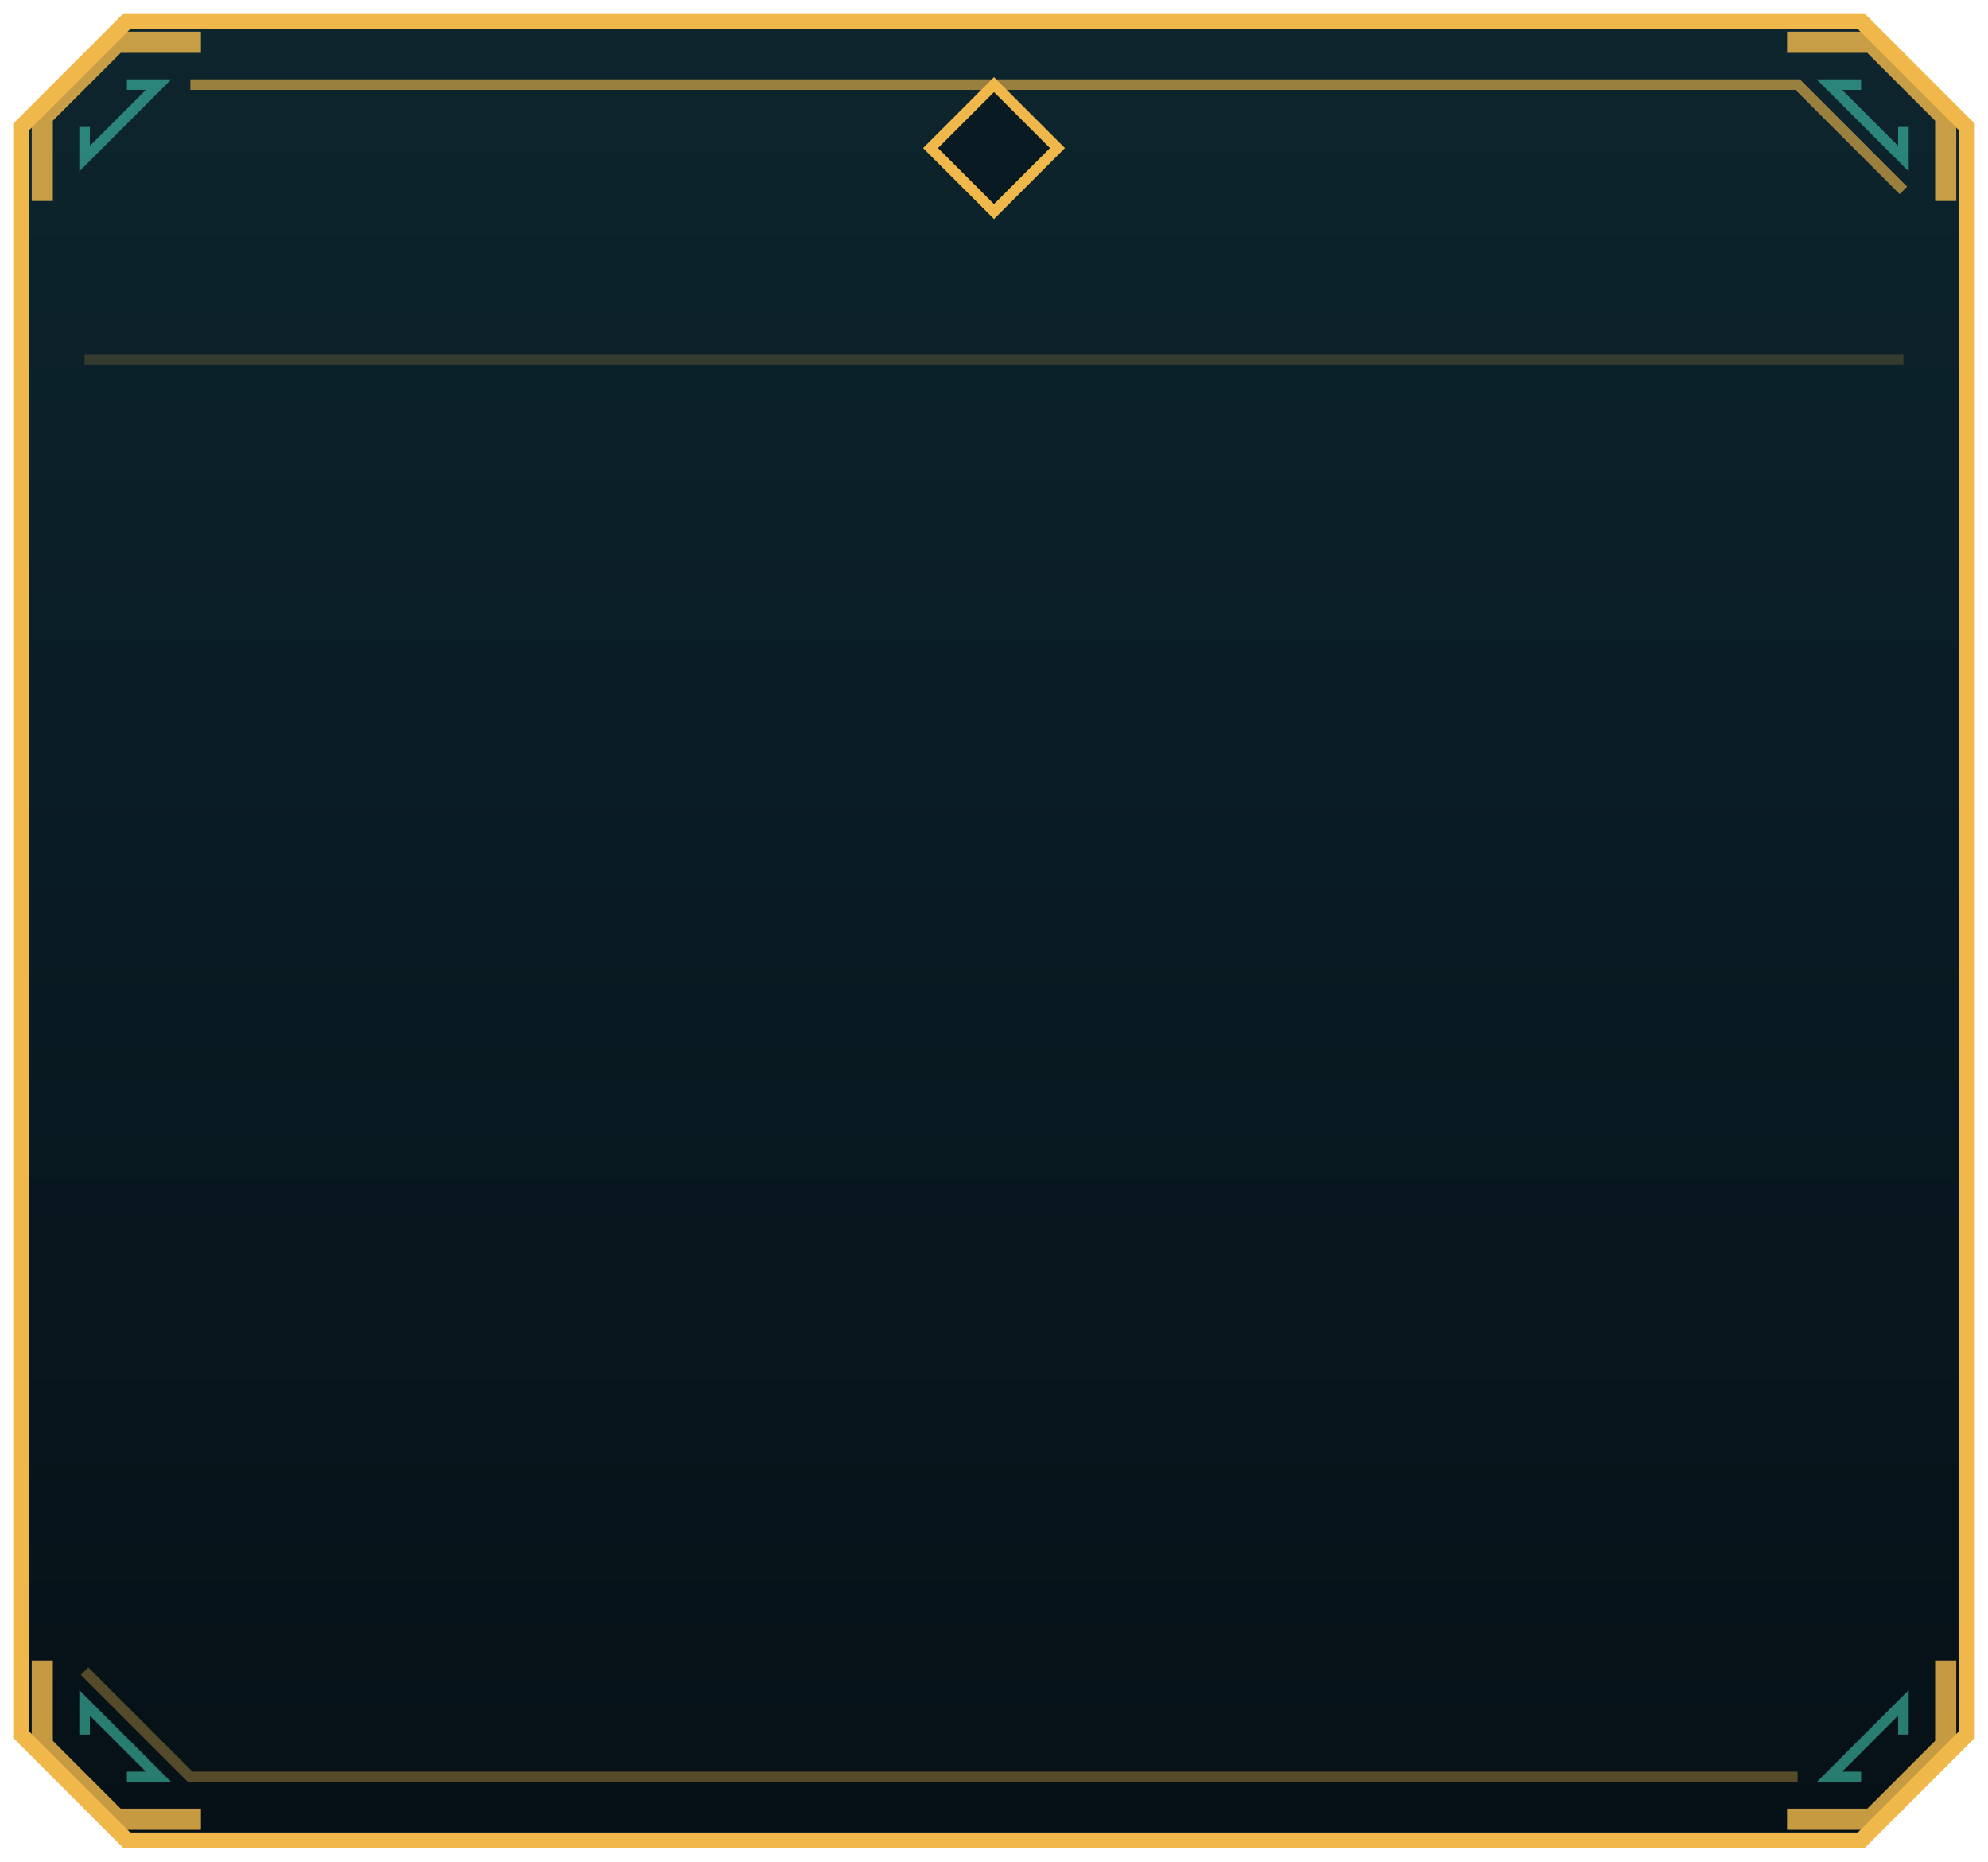
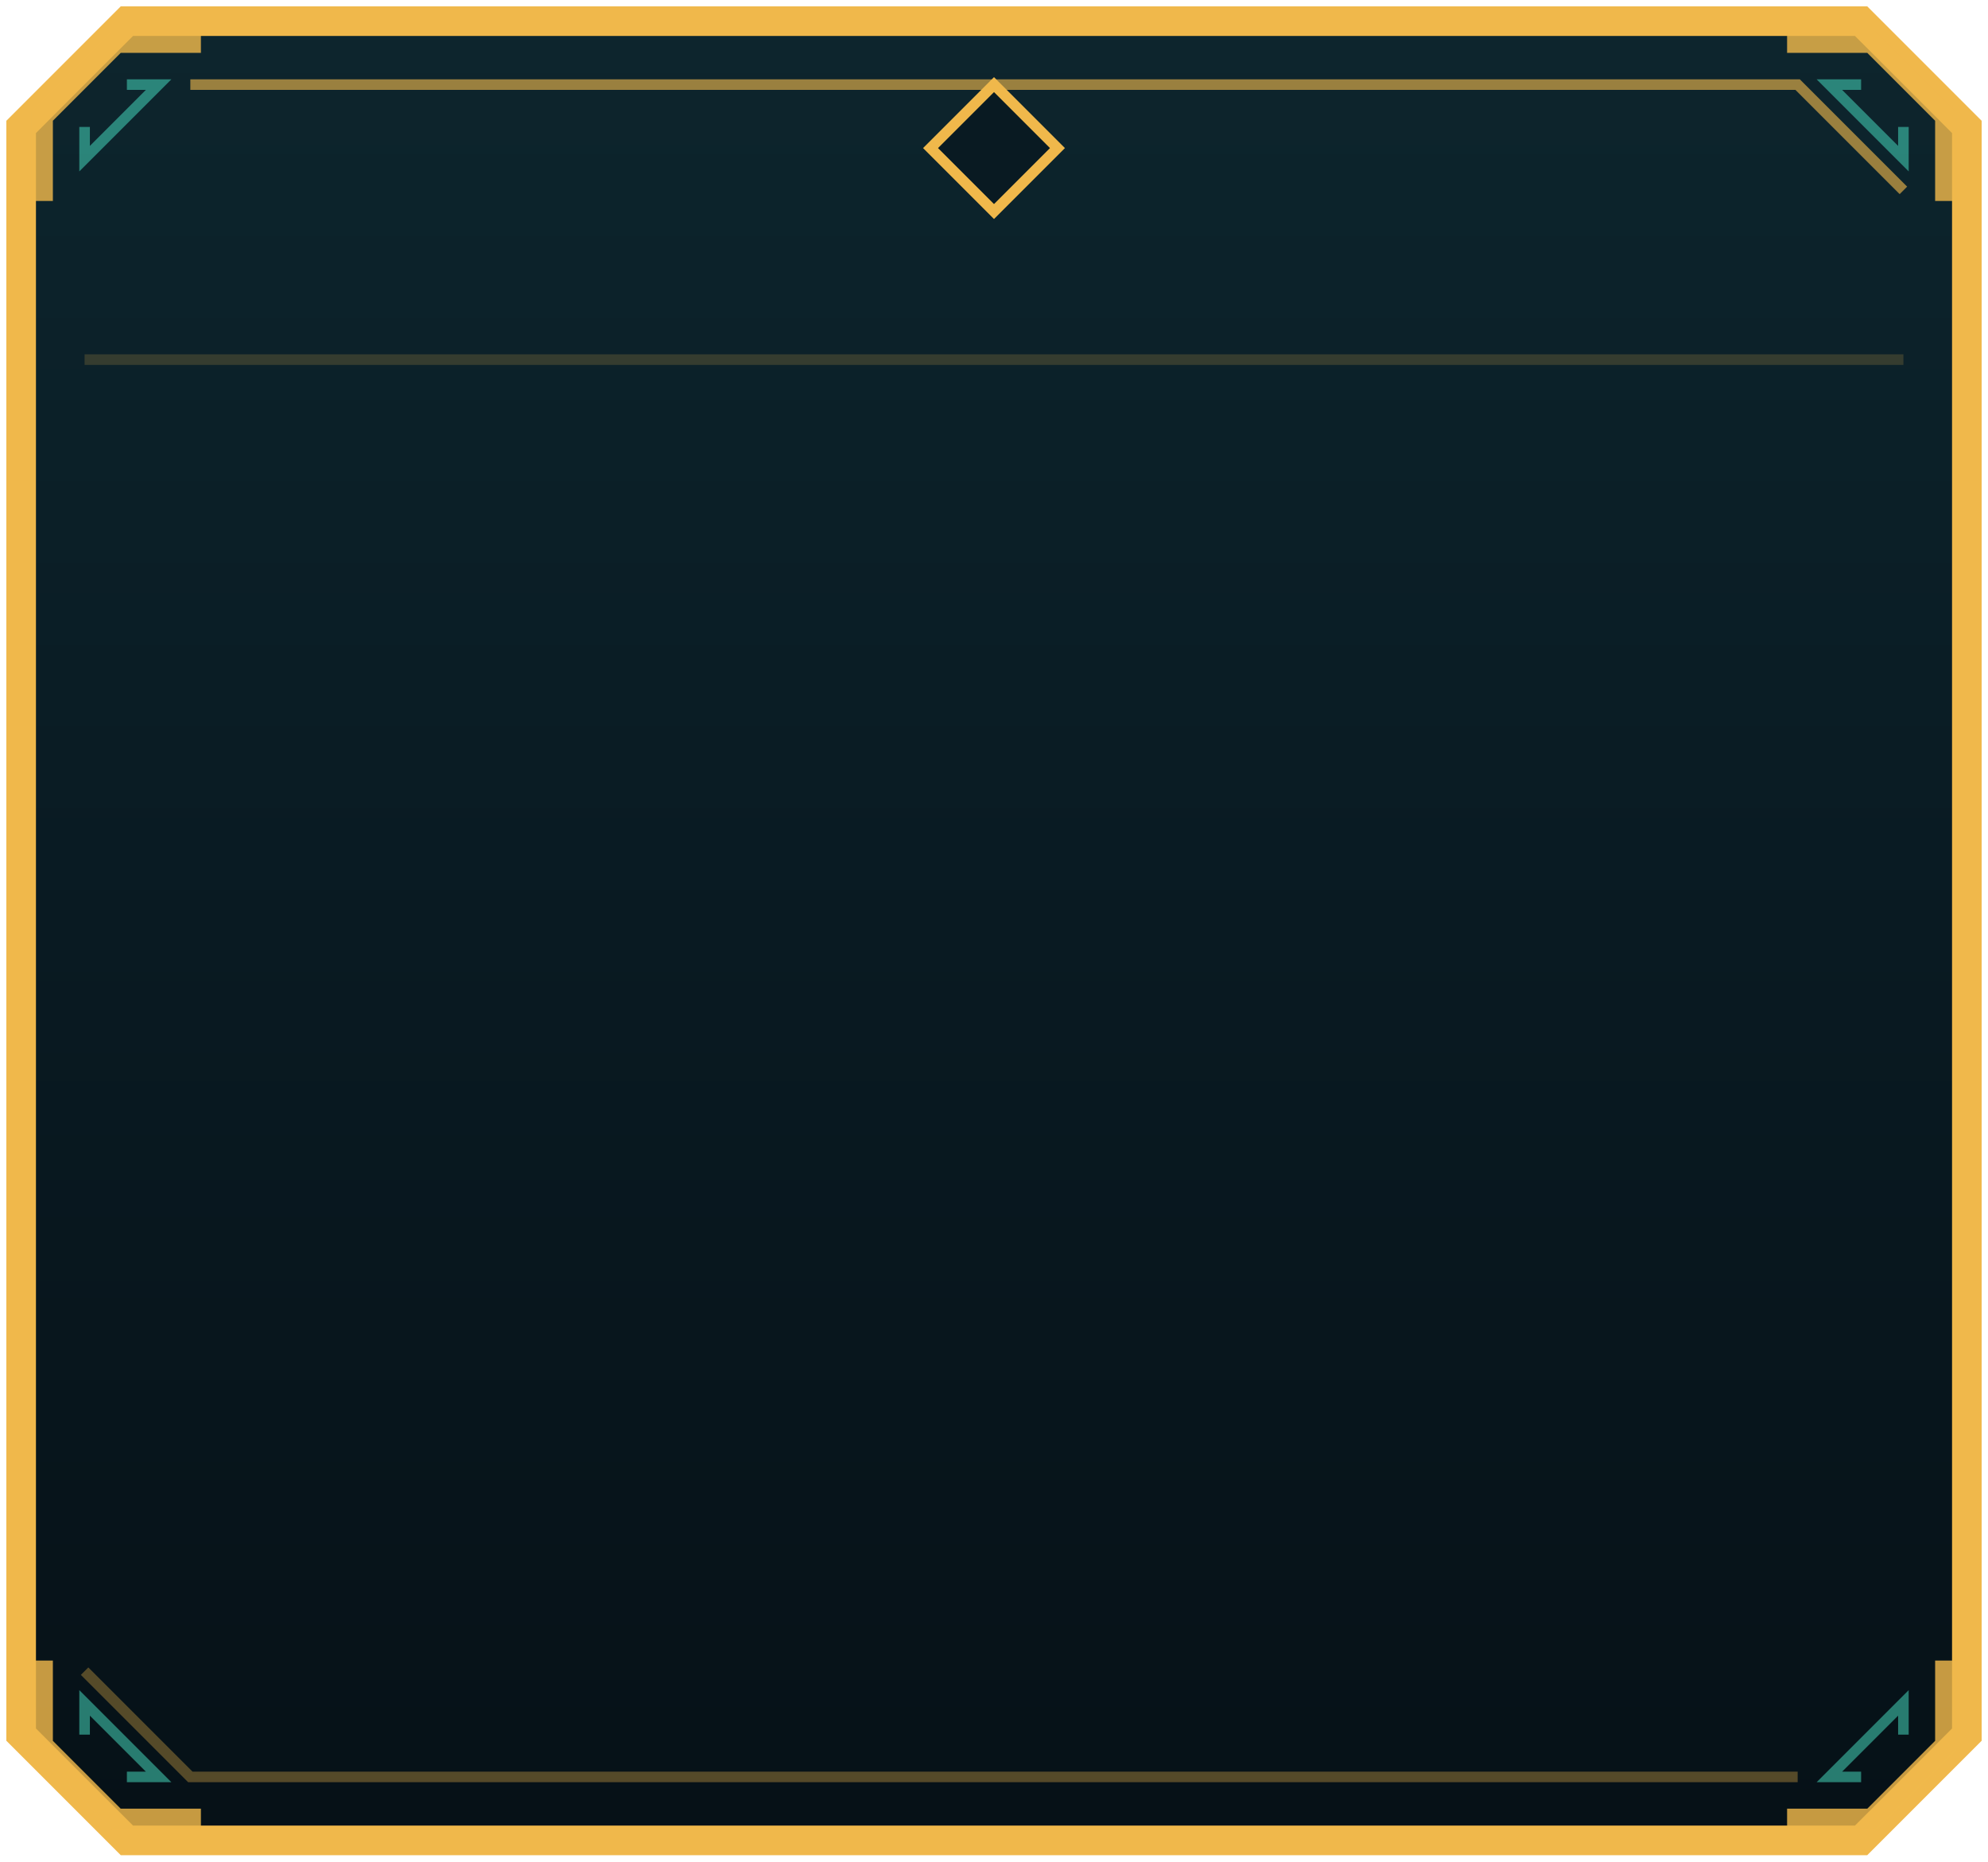
<svg xmlns="http://www.w3.org/2000/svg" width="188" height="176" viewBox="0 0 188 176">
  <defs>
    <linearGradient id="bg" x1="0" y1="0" x2="0" y2="1">
      <stop offset="0" stop-color="#0D252D" />
      <stop offset="0.5" stop-color="#091A22" />
      <stop offset="1" stop-color="#061117" />
    </linearGradient>
    <linearGradient id="jadeLine" x1="0" y1="0" x2="1" y2="0">
      <stop offset="0" stop-color="#1E8D7E" stop-opacity="0.15" />
      <stop offset="0.5" stop-color="#45D9BE" stop-opacity="0.95" />
      <stop offset="1" stop-color="#1E8D7E" stop-opacity="0.15" />
    </linearGradient>
    <linearGradient id="goldLine" x1="0" y1="0" x2="1" y2="0">
      <stop offset="0" stop-color="#8B621D" stop-opacity="0.15" />
      <stop offset="0.5" stop-color="#E8BE58" stop-opacity="0.95" />
      <stop offset="1" stop-color="#8B621D" stop-opacity="0.15" />
    </linearGradient>
    <filter id="softGlow" x="-40%" y="-40%" width="180%" height="180%">
      <feGaussianBlur stdDeviation="3" result="blur" />
      <feMerge>
        <feMergeNode in="blur" />
        <feMergeNode in="SourceGraphic" />
      </feMerge>
    </filter>
    <filter id="goldGlow" x="-40%" y="-40%" width="180%" height="180%">
      <feGaussianBlur stdDeviation="2.5" result="blur" />
      <feMerge>
        <feMergeNode in="blur" />
        <feMergeNode in="SourceGraphic" />
      </feMerge>
    </filter>
  </defs>
-   <path d="M12 2 H176 L186 12 V164 L176 174 H12 L2 164 V12 Z" fill="url(#bg)" stroke="#F0B84B" stroke-width="1.5" />
+   <path d="M12 2 H176 L186 12 V164 L176 174 H12 L2 164 V12 Z" fill="url(#bg)" stroke="#F0B84B" stroke-width="2.8" />
  <path d="M18 8 H170 L180 18" fill="none" stroke="#F0B84B" stroke-opacity="0.62" stroke-width="1" />
  <path d="M8 158 L18 168 H170" fill="none" stroke="#F0B84B" stroke-opacity="0.34" stroke-width="1" />
  <path d="M8 34 H180" stroke="#F0B84B" stroke-opacity="0.18" stroke-width="1" />
  <path d="M94 8 l6 6 -6 6 -6 -6 z" fill="#091A22" stroke="#F0B84B" stroke-width="1" />
  <path d="M 19 4 H 11 L 4 11 V 19" fill="none" stroke="#F0B84B" stroke-width="2" opacity="0.82" />
  <path d="M 12 8 H 15 L 8 15 V 12" fill="none" stroke="#45D9BE" stroke-width="1" opacity="0.533" />
  <path d="M 169 4 H 177 L 184 11 V 19" fill="none" stroke="#F0B84B" stroke-width="2" opacity="0.82" />
  <path d="M 176 8 H 173 L 180 15 V 12" fill="none" stroke="#45D9BE" stroke-width="1" opacity="0.533" />
  <path d="M 19 172 H 11 L 4 165 V 157" fill="none" stroke="#F0B84B" stroke-width="2" opacity="0.82" />
  <path d="M 12 168 H 15 L 8 161 V 164" fill="none" stroke="#45D9BE" stroke-width="1" opacity="0.533" />
  <path d="M 169 172 H 177 L 184 165 V 157" fill="none" stroke="#F0B84B" stroke-width="2" opacity="0.82" />
  <path d="M 176 168 H 173 L 180 161 V 164" fill="none" stroke="#45D9BE" stroke-width="1" opacity="0.533" />
</svg>
